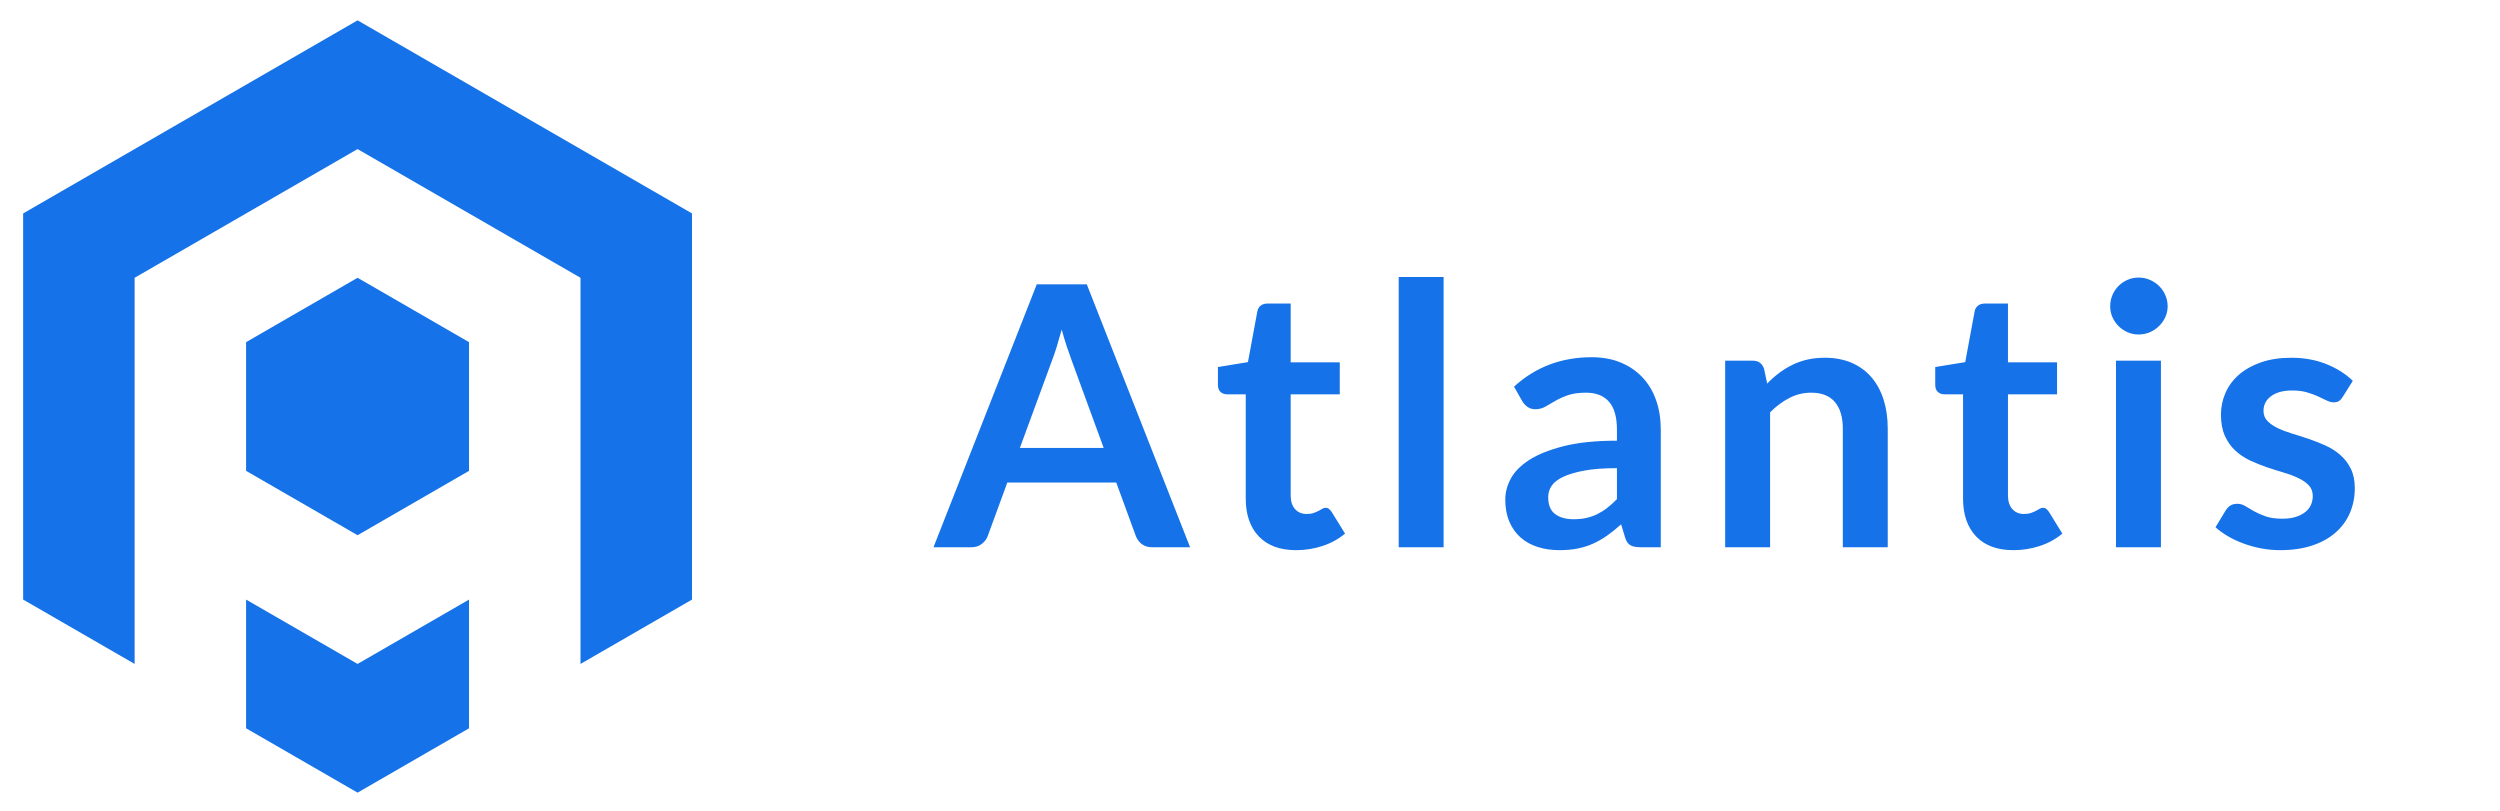
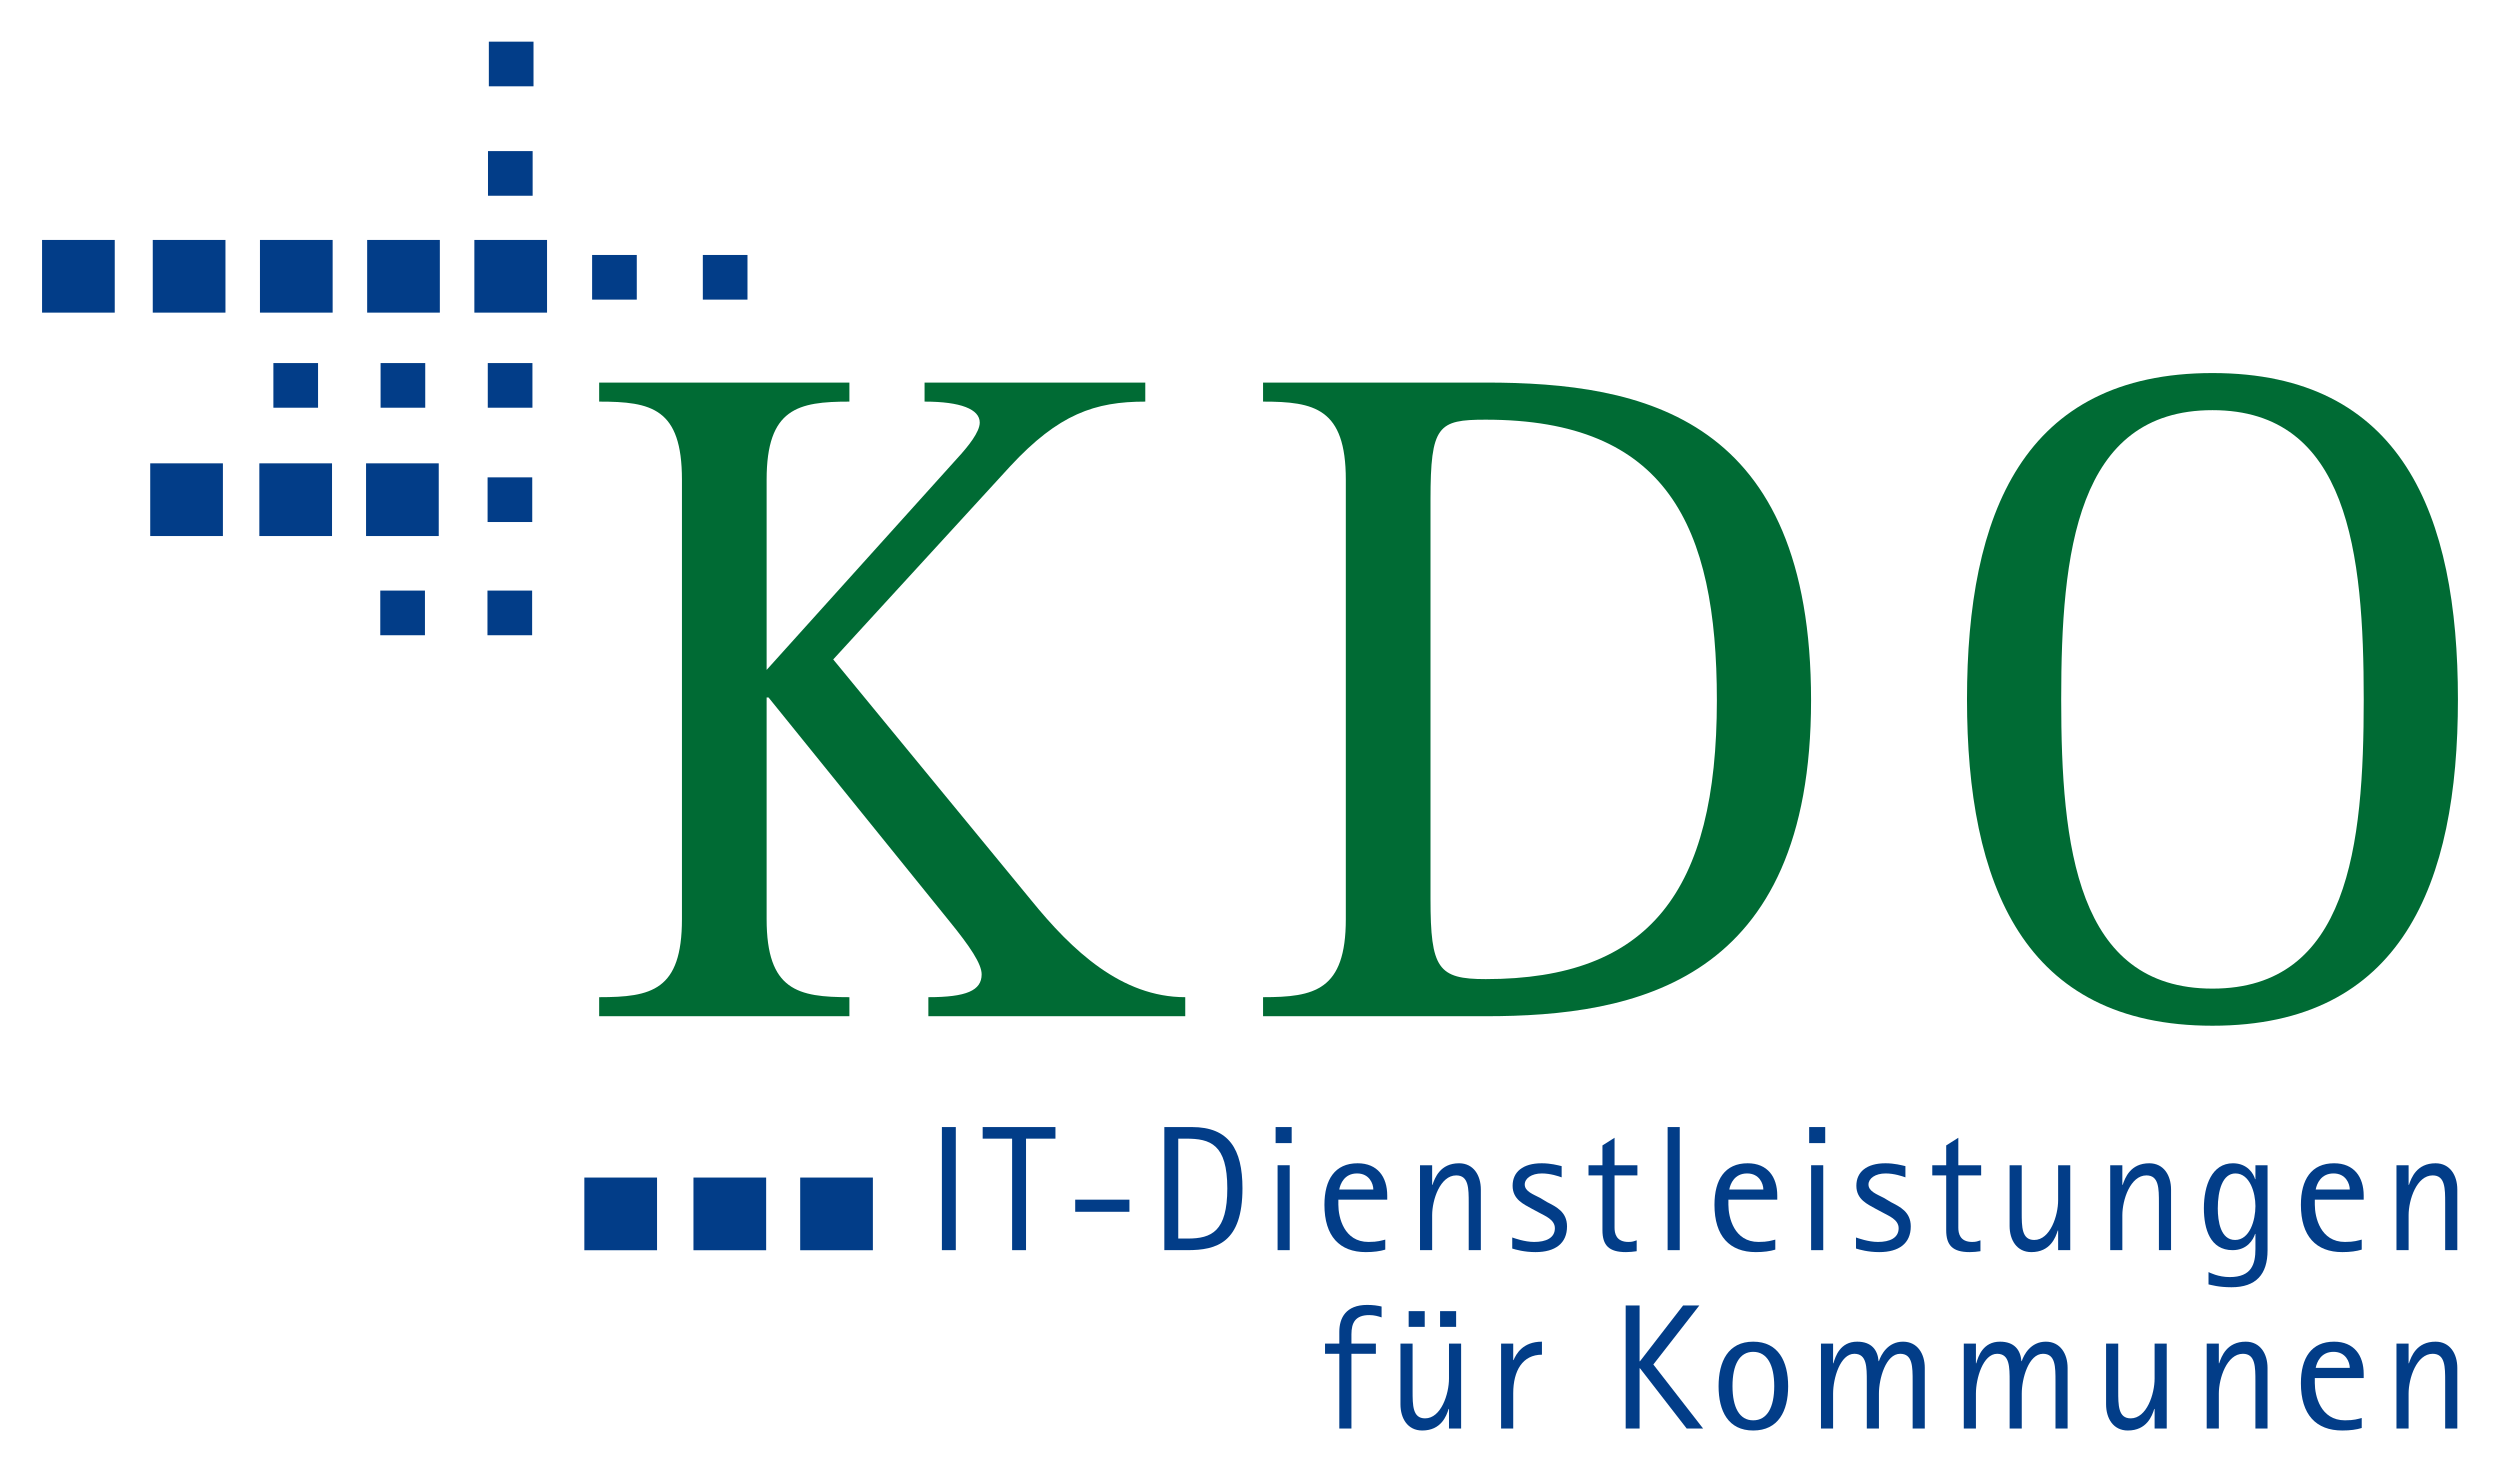
- <svg xmlns="http://www.w3.org/2000/svg" style="isolation:isolate" viewBox="0 0 108 35" width="108" height="35">
-   <defs>
-     <clipPath id="_clipPath_ExHkZ7m05wbfhYE9fUdYTnbeAY4xahIR">
-       <rect width="108" height="35" />
-     </clipPath>
-   </defs>
-   <g clip-path="url(#_clipPath_ExHkZ7m05wbfhYE9fUdYTnbeAY4xahIR)">
-     <path d=" M 46.949 12.282 L 51.412 23.641 L 49.777 23.641 L 49.777 23.641 Q 49.503 23.641 49.326 23.504 L 49.326 23.504 L 49.326 23.504 Q 49.149 23.366 49.07 23.162 L 49.07 23.162 L 48.222 20.845 L 43.516 20.845 L 42.668 23.162 L 42.668 23.162 Q 42.605 23.343 42.42 23.492 L 42.42 23.492 L 42.42 23.492 Q 42.236 23.641 41.969 23.641 L 41.969 23.641 L 40.327 23.641 L 44.789 12.282 L 46.949 12.282 L 46.949 12.282 Z  M 45.441 15.589 L 44.058 19.352 L 47.68 19.352 L 46.297 15.573 L 46.297 15.573 Q 46.203 15.322 46.089 14.98 L 46.089 14.98 L 46.089 14.98 Q 45.975 14.638 45.865 14.238 L 45.865 14.238 L 45.865 14.238 Q 45.755 14.638 45.649 14.984 L 45.649 14.984 L 45.649 14.984 Q 45.543 15.33 45.441 15.589 L 45.441 15.589 L 45.441 15.589 Z  M 55.992 23.767 L 55.992 23.767 L 55.992 23.767 Q 54.948 23.767 54.382 23.174 L 54.382 23.174 L 54.382 23.174 Q 53.816 22.581 53.816 21.536 L 53.816 21.536 L 53.816 17.034 L 52.999 17.034 L 52.999 17.034 Q 52.842 17.034 52.728 16.932 L 52.728 16.932 L 52.728 16.932 Q 52.614 16.83 52.614 16.626 L 52.614 16.626 L 52.614 15.856 L 53.911 15.644 L 54.319 13.444 L 54.319 13.444 Q 54.351 13.287 54.464 13.201 L 54.464 13.201 L 54.464 13.201 Q 54.578 13.114 54.751 13.114 L 54.751 13.114 L 55.757 13.114 L 55.757 15.652 L 57.878 15.652 L 57.878 17.034 L 55.757 17.034 L 55.757 21.402 L 55.757 21.402 Q 55.757 21.779 55.945 21.992 L 55.945 21.992 L 55.945 21.992 Q 56.134 22.204 56.448 22.204 L 56.448 22.204 L 56.448 22.204 Q 56.629 22.204 56.75 22.16 L 56.75 22.16 L 56.75 22.16 Q 56.872 22.117 56.963 22.07 L 56.963 22.07 L 56.963 22.07 Q 57.053 22.023 57.124 21.98 L 57.124 21.98 L 57.124 21.98 Q 57.194 21.937 57.265 21.937 L 57.265 21.937 L 57.265 21.937 Q 57.351 21.937 57.406 21.98 L 57.406 21.98 L 57.406 21.98 Q 57.461 22.023 57.524 22.109 L 57.524 22.109 L 58.106 23.052 L 58.106 23.052 Q 57.681 23.406 57.132 23.586 L 57.132 23.586 L 57.132 23.586 Q 56.582 23.767 55.992 23.767 Z  M 60.424 11.967 L 62.364 11.967 L 62.364 23.641 L 60.424 23.641 L 60.424 11.967 L 60.424 11.967 Z  M 71.745 18.551 L 71.745 23.641 L 70.873 23.641 L 70.873 23.641 Q 70.598 23.641 70.441 23.559 L 70.441 23.559 L 70.441 23.559 Q 70.284 23.476 70.206 23.225 L 70.206 23.225 L 70.033 22.651 L 70.033 22.651 Q 69.726 22.926 69.432 23.135 L 69.432 23.135 L 69.432 23.135 Q 69.137 23.343 68.823 23.484 L 68.823 23.484 L 68.823 23.484 Q 68.509 23.626 68.155 23.696 L 68.155 23.696 L 68.155 23.696 Q 67.802 23.767 67.37 23.767 L 67.37 23.767 L 67.37 23.767 Q 66.859 23.767 66.427 23.629 L 66.427 23.629 L 66.427 23.629 Q 65.995 23.491 65.684 23.215 L 65.684 23.215 L 65.684 23.215 Q 65.374 22.939 65.201 22.529 L 65.201 22.529 L 65.201 22.529 Q 65.028 22.12 65.028 21.576 L 65.028 21.576 L 65.028 21.576 Q 65.028 21.119 65.268 20.673 L 65.268 20.673 L 65.268 20.673 Q 65.508 20.228 66.065 19.869 L 66.065 19.869 L 66.065 19.869 Q 66.623 19.511 67.55 19.274 L 67.55 19.274 L 67.55 19.274 Q 68.477 19.038 69.852 19.038 L 69.852 19.038 L 69.852 18.563 L 69.852 18.563 Q 69.852 17.747 69.51 17.356 L 69.51 17.356 L 69.51 17.356 Q 69.169 16.964 68.517 16.964 L 68.517 16.964 L 68.517 16.964 Q 68.045 16.964 67.731 17.074 L 67.731 17.074 L 67.731 17.074 Q 67.417 17.184 67.185 17.321 L 67.185 17.321 L 67.185 17.321 Q 66.953 17.459 66.757 17.569 L 66.757 17.569 L 66.757 17.569 Q 66.56 17.679 66.325 17.679 L 66.325 17.679 L 66.325 17.679 Q 66.128 17.679 65.987 17.577 L 65.987 17.577 L 65.987 17.577 Q 65.845 17.474 65.759 17.325 L 65.759 17.325 L 65.406 16.704 L 65.406 16.704 Q 66.796 15.432 68.76 15.432 L 68.76 15.432 L 68.76 15.432 Q 69.467 15.432 70.021 15.664 L 70.021 15.664 L 70.021 15.664 Q 70.575 15.895 70.96 16.308 L 70.96 16.308 L 70.96 16.308 Q 71.345 16.72 71.545 17.294 L 71.545 17.294 L 71.545 17.294 Q 71.745 17.867 71.745 18.551 L 71.745 18.551 L 71.745 18.551 Z  M 67.974 22.431 L 67.974 22.431 L 67.974 22.431 Q 68.273 22.431 68.524 22.377 L 68.524 22.377 L 68.524 22.377 Q 68.776 22.322 69 22.212 L 69 22.212 L 69 22.212 Q 69.224 22.102 69.432 21.941 L 69.432 21.941 L 69.432 21.941 Q 69.64 21.781 69.852 21.561 L 69.852 21.561 L 69.852 20.224 L 69.852 20.224 Q 69.004 20.224 68.434 20.331 L 68.434 20.331 L 68.434 20.331 Q 67.864 20.438 67.519 20.604 L 67.519 20.604 L 67.519 20.604 Q 67.173 20.77 67.028 20.991 L 67.028 20.991 L 67.028 20.991 Q 66.882 21.213 66.882 21.474 L 66.882 21.474 L 66.882 21.474 Q 66.882 21.988 67.185 22.21 L 67.185 22.21 L 67.185 22.21 Q 67.487 22.431 67.974 22.431 Z  M 76.468 23.641 L 74.527 23.641 L 74.527 15.581 L 75.713 15.581 L 75.713 15.581 Q 76.09 15.581 76.208 15.935 L 76.208 15.935 L 76.342 16.571 L 76.342 16.571 Q 76.585 16.32 76.856 16.115 L 76.856 16.115 L 76.856 16.115 Q 77.127 15.911 77.43 15.762 L 77.43 15.762 L 77.43 15.762 Q 77.732 15.613 78.078 15.534 L 78.078 15.534 L 78.078 15.534 Q 78.424 15.455 78.832 15.455 L 78.832 15.455 L 78.832 15.455 Q 79.492 15.455 80.003 15.679 L 80.003 15.679 L 80.003 15.679 Q 80.513 15.903 80.855 16.308 L 80.855 16.308 L 80.855 16.308 Q 81.197 16.712 81.374 17.274 L 81.374 17.274 L 81.374 17.274 Q 81.55 17.836 81.55 18.511 L 81.55 18.511 L 81.55 23.641 L 79.61 23.641 L 79.61 18.511 L 79.61 18.511 Q 79.61 17.773 79.268 17.368 L 79.268 17.368 L 79.268 17.368 Q 78.926 16.964 78.243 16.964 L 78.243 16.964 L 78.243 16.964 Q 77.74 16.964 77.3 17.192 L 77.3 17.192 L 77.3 17.192 Q 76.86 17.419 76.468 17.812 L 76.468 17.812 L 76.468 23.641 L 76.468 23.641 Z  M 86.98 23.767 L 86.98 23.767 L 86.98 23.767 Q 85.935 23.767 85.369 23.174 L 85.369 23.174 L 85.369 23.174 Q 84.804 22.581 84.804 21.536 L 84.804 21.536 L 84.804 17.034 L 83.987 17.034 L 83.987 17.034 Q 83.829 17.034 83.716 16.932 L 83.716 16.932 L 83.716 16.932 Q 83.602 16.83 83.602 16.626 L 83.602 16.626 L 83.602 15.856 L 84.898 15.644 L 85.306 13.444 L 85.306 13.444 Q 85.338 13.287 85.452 13.201 L 85.452 13.201 L 85.452 13.201 Q 85.566 13.114 85.738 13.114 L 85.738 13.114 L 86.744 13.114 L 86.744 15.652 L 88.865 15.652 L 88.865 17.034 L 86.744 17.034 L 86.744 21.402 L 86.744 21.402 Q 86.744 21.779 86.933 21.992 L 86.933 21.992 L 86.933 21.992 Q 87.121 22.204 87.435 22.204 L 87.435 22.204 L 87.435 22.204 Q 87.616 22.204 87.738 22.16 L 87.738 22.16 L 87.738 22.16 Q 87.86 22.117 87.95 22.07 L 87.95 22.07 L 87.95 22.07 Q 88.04 22.023 88.111 21.98 L 88.111 21.98 L 88.111 21.98 Q 88.182 21.937 88.252 21.937 L 88.252 21.937 L 88.252 21.937 Q 88.339 21.937 88.394 21.98 L 88.394 21.98 L 88.394 21.98 Q 88.449 22.023 88.512 22.109 L 88.512 22.109 L 89.093 23.052 L 89.093 23.052 Q 88.669 23.406 88.119 23.586 L 88.119 23.586 L 88.119 23.586 Q 87.569 23.767 86.98 23.767 Z  M 91.411 15.581 L 93.352 15.581 L 93.352 23.641 L 91.411 23.641 L 91.411 15.581 L 91.411 15.581 Z  M 93.642 13.232 L 93.642 13.232 L 93.642 13.232 Q 93.642 13.484 93.54 13.704 L 93.54 13.704 L 93.54 13.704 Q 93.438 13.923 93.269 14.088 L 93.269 14.088 L 93.269 14.088 Q 93.1 14.253 92.873 14.352 L 92.873 14.352 L 92.873 14.352 Q 92.645 14.45 92.385 14.45 L 92.385 14.45 L 92.385 14.45 Q 92.134 14.45 91.91 14.352 L 91.91 14.352 L 91.91 14.352 Q 91.686 14.253 91.521 14.088 L 91.521 14.088 L 91.521 14.088 Q 91.356 13.923 91.258 13.704 L 91.258 13.704 L 91.258 13.704 Q 91.16 13.484 91.16 13.232 L 91.16 13.232 L 91.16 13.232 Q 91.16 12.973 91.258 12.745 L 91.258 12.745 L 91.258 12.745 Q 91.356 12.517 91.521 12.352 L 91.521 12.352 L 91.521 12.352 Q 91.686 12.187 91.91 12.089 L 91.91 12.089 L 91.91 12.089 Q 92.134 11.991 92.385 11.991 L 92.385 11.991 L 92.385 11.991 Q 92.645 11.991 92.873 12.089 L 92.873 12.089 L 92.873 12.089 Q 93.1 12.187 93.269 12.352 L 93.269 12.352 L 93.269 12.352 Q 93.438 12.517 93.54 12.745 L 93.54 12.745 L 93.54 12.745 Q 93.642 12.973 93.642 13.232 Z  M 101.641 16.453 L 101.201 17.152 L 101.201 17.152 Q 101.122 17.278 101.036 17.329 L 101.036 17.329 L 101.036 17.329 Q 100.949 17.38 100.816 17.38 L 100.816 17.38 L 100.816 17.38 Q 100.674 17.38 100.513 17.302 L 100.513 17.302 L 100.513 17.302 Q 100.352 17.223 100.14 17.125 L 100.14 17.125 L 100.14 17.125 Q 99.928 17.027 99.657 16.948 L 99.657 16.948 L 99.657 16.948 Q 99.386 16.869 99.017 16.869 L 99.017 16.869 L 99.017 16.869 Q 98.443 16.869 98.113 17.113 L 98.113 17.113 L 98.113 17.113 Q 97.783 17.357 97.783 17.749 L 97.783 17.749 L 97.783 17.749 Q 97.783 18.009 97.952 18.185 L 97.952 18.185 L 97.952 18.185 Q 98.121 18.362 98.4 18.496 L 98.4 18.496 L 98.4 18.496 Q 98.679 18.629 99.032 18.735 L 99.032 18.735 L 99.032 18.735 Q 99.386 18.841 99.755 18.967 L 99.755 18.967 L 99.755 18.967 Q 100.124 19.093 100.478 19.254 L 100.478 19.254 L 100.478 19.254 Q 100.831 19.415 101.11 19.662 L 101.11 19.662 L 101.11 19.662 Q 101.389 19.91 101.558 20.255 L 101.558 20.255 L 101.558 20.255 Q 101.727 20.601 101.727 21.088 L 101.727 21.088 L 101.727 21.088 Q 101.727 21.669 101.515 22.16 L 101.515 22.16 L 101.515 22.16 Q 101.303 22.651 100.894 23.009 L 100.894 23.009 L 100.894 23.009 Q 100.486 23.366 99.885 23.567 L 99.885 23.567 L 99.885 23.567 Q 99.284 23.767 98.506 23.767 L 98.506 23.767 L 98.506 23.767 Q 98.09 23.767 97.693 23.692 L 97.693 23.692 L 97.693 23.692 Q 97.296 23.618 96.931 23.484 L 96.931 23.484 L 96.931 23.484 Q 96.566 23.351 96.255 23.17 L 96.255 23.17 L 96.255 23.17 Q 95.945 22.989 95.709 22.777 L 95.709 22.777 L 96.157 22.039 L 96.157 22.039 Q 96.244 21.905 96.361 21.834 L 96.361 21.834 L 96.361 21.834 Q 96.479 21.764 96.66 21.764 L 96.66 21.764 L 96.66 21.764 Q 96.841 21.764 97.002 21.866 L 97.002 21.866 L 97.002 21.866 Q 97.163 21.968 97.375 22.086 L 97.375 22.086 L 97.375 22.086 Q 97.587 22.204 97.874 22.306 L 97.874 22.306 L 97.874 22.306 Q 98.16 22.408 98.6 22.408 L 98.6 22.408 L 98.6 22.408 Q 98.946 22.408 99.193 22.325 L 99.193 22.325 L 99.193 22.325 Q 99.441 22.243 99.602 22.109 L 99.602 22.109 L 99.602 22.109 Q 99.763 21.976 99.838 21.799 L 99.838 21.799 L 99.838 21.799 Q 99.912 21.622 99.912 21.434 L 99.912 21.434 L 99.912 21.434 Q 99.912 21.151 99.743 20.97 L 99.743 20.97 L 99.743 20.97 Q 99.574 20.79 99.296 20.656 L 99.296 20.656 L 99.296 20.656 Q 99.017 20.522 98.659 20.416 L 98.659 20.416 L 98.659 20.416 Q 98.302 20.31 97.929 20.185 L 97.929 20.185 L 97.929 20.185 Q 97.556 20.059 97.198 19.89 L 97.198 19.89 L 97.198 19.89 Q 96.841 19.721 96.562 19.462 L 96.562 19.462 L 96.562 19.462 Q 96.283 19.203 96.114 18.826 L 96.114 18.826 L 96.114 18.826 Q 95.945 18.449 95.945 17.914 L 95.945 17.914 L 95.945 17.914 Q 95.945 17.419 96.141 16.972 L 96.141 16.972 L 96.141 16.972 Q 96.338 16.524 96.719 16.19 L 96.719 16.19 L 96.719 16.19 Q 97.1 15.856 97.669 15.656 L 97.669 15.656 L 97.669 15.656 Q 98.239 15.455 98.985 15.455 L 98.985 15.455 L 98.985 15.455 Q 99.818 15.455 100.501 15.73 L 100.501 15.73 L 100.501 15.73 Q 101.185 16.005 101.641 16.453 L 101.641 16.453 L 101.641 16.453 Z " fill-rule="evenodd" fill="rgb(21,114,232)" />
-     <g>
-       <path d=" M 29.894 9.22 L 15.447 0.879 L 1 9.22 L 1 25.902 L 5.816 28.682 L 5.816 12 L 15.447 6.44 L 25.078 12 L 25.078 28.682 L 29.894 25.902 L 29.894 9.22 Z " fill="rgb(21,114,232)" />
-       <path d=" M 20.262 14.781 L 15.447 12 L 10.631 14.781 L 10.631 20.341 L 15.447 23.121 L 20.262 20.341 L 20.262 14.781 Z " fill="rgb(21,114,232)" />
-       <path d=" M 20.262 25.902 L 15.447 28.682 L 10.631 25.902 L 10.631 31.462 L 15.447 34.242 L 20.262 31.462 L 20.262 25.902 Z " fill="rgb(21,114,232)" />
-     </g>
-   </g>
+ <svg xmlns="http://www.w3.org/2000/svg" version="1.0" width="1024" height="603" viewBox="-3.02 -3.02 181.17 106.719" id="svg4762">
+   <defs id="defs4764" />
+   <path d="M 40.385,70.647 L 58.525,70.647 C 58.525,70.647 58.525,69.267 58.525,69.267 C 54.8,69.267 52.525,68.785 52.525,63.612 C 52.525,63.612 52.525,47.541 52.525,47.541 L 52.663,47.541 C 52.663,47.541 65.767,63.749 65.767,63.749 C 67.283,65.612 68.112,66.854 68.112,67.612 C 68.112,68.785 67.008,69.267 64.249,69.267 C 64.249,69.267 64.249,70.647 64.249,70.647 L 82.871,70.647 C 82.871,70.647 82.871,69.267 82.871,69.267 C 78.251,69.267 74.664,65.888 71.698,62.233 C 71.698,62.233 57.352,44.783 57.352,44.783 C 57.352,44.783 70.181,30.782 70.181,30.782 C 73.698,26.989 76.32,26.093 79.974,26.093 C 79.974,26.093 79.974,24.713 79.974,24.713 L 63.974,24.713 C 63.974,24.713 63.974,26.093 63.974,26.093 C 66.594,26.093 67.974,26.644 67.974,27.61 C 67.974,28.299 67.146,29.334 66.319,30.231 C 66.319,30.231 52.525,45.542 52.525,45.542 C 52.525,45.542 52.525,31.748 52.525,31.748 C 52.525,26.575 54.8,26.093 58.525,26.093 C 58.525,26.093 58.525,24.713 58.525,24.713 L 40.385,24.713 C 40.385,24.713 40.385,26.093 40.385,26.093 C 44.179,26.093 46.386,26.575 46.386,31.748 C 46.386,31.748 46.386,63.612 46.386,63.612 C 46.386,68.785 44.179,69.267 40.385,69.267 C 40.385,69.267 40.385,70.647 40.385,70.647 z" id="path3126" style="fill:#006b34;fill-opacity:1;fill-rule:nonzero;stroke:none" />
+   <path d="M 100.65,33.196 C 100.65,27.816 101.201,27.403 104.65,27.403 C 117.755,27.403 121.409,35.058 121.409,47.749 C 121.409,61.612 116.513,67.957 104.65,67.957 C 101.201,67.957 100.65,67.198 100.65,62.163 C 100.65,62.163 100.65,33.196 100.65,33.196 z M 88.511,70.647 C 88.511,70.647 104.65,70.647 104.65,70.647 C 115.478,70.647 128.237,68.233 128.237,47.749 C 128.237,27.196 116.099,24.713 104.65,24.713 C 104.65,24.713 88.511,24.713 88.511,24.713 C 88.511,24.713 88.511,26.093 88.511,26.093 C 92.236,26.093 94.511,26.575 94.511,31.748 C 94.511,31.748 94.511,63.612 94.511,63.612 C 94.511,68.785 92.236,69.267 88.511,69.267 C 88.511,69.267 88.511,70.647 88.511,70.647 z" id="path3128" style="fill:#006b34;fill-opacity:1;fill-rule:nonzero;stroke:none" />
+   <path d="M 157.335,71.336 C 171.06,71.336 175.129,61.059 175.129,47.68 C 175.129,34.231 171.06,24.023 157.335,24.023 C 143.609,24.023 139.541,34.231 139.541,47.68 C 139.541,61.059 143.609,71.336 157.335,71.336 z M 146.369,47.68 C 146.369,37.059 147.472,26.713 157.335,26.713 C 167.197,26.713 168.301,37.059 168.301,47.68 C 168.301,58.301 167.197,68.646 157.335,68.646 C 147.472,68.646 146.369,58.301 146.369,47.68 z" id="path3130" style="fill:#006b34;fill-opacity:1;fill-rule:nonzero;stroke:none" />
+   <path d="M 94.039,100.536 L 94.918,100.536 L 94.918,95.118 L 96.69,95.118 L 96.69,94.381 L 94.918,94.381 C 94.918,94.381 94.918,93.708 94.918,93.708 C 94.918,92.881 95.19,92.312 96.212,92.312 C 96.586,92.312 96.871,92.402 97.104,92.48 C 97.104,92.48 97.104,91.691 97.104,91.691 C 96.819,91.626 96.496,91.575 96.056,91.575 C 94.517,91.575 94.039,92.519 94.039,93.527 C 94.039,93.527 94.039,94.381 94.039,94.381 L 93.004,94.381 L 93.004,95.118 L 94.039,95.118 L 94.039,100.536 z" id="path3132" style="fill:#023d88;fill-opacity:1;fill-rule:nonzero;stroke:none" />
+   <path d="M 99.067,93.165 L 100.231,93.165 L 100.231,92.027 L 99.067,92.027 L 99.067,93.165 z M 101.343,93.165 L 102.507,93.165 L 102.507,92.027 L 101.343,92.027 L 101.343,93.165 z M 101.99,100.536 L 102.869,100.536 L 102.869,94.381 L 101.99,94.381 C 101.99,94.381 101.99,96.916 101.99,96.916 C 101.99,98.028 101.421,99.799 100.257,99.799 C 99.352,99.799 99.352,98.855 99.352,97.795 C 99.352,97.795 99.352,94.381 99.352,94.381 L 98.472,94.381 C 98.472,94.381 98.472,98.778 98.472,98.778 C 98.472,99.799 98.99,100.679 100.05,100.679 C 101.421,100.679 101.809,99.618 101.964,99.114 C 101.964,99.114 101.99,99.114 101.99,99.114 L 101.99,100.536 z" id="path3134" style="fill:#023d88;fill-opacity:1;fill-rule:nonzero;stroke:none" />
+   <path d="M 105.767,100.536 L 106.646,100.536 C 106.646,100.536 106.646,97.989 106.646,97.989 C 106.646,96.334 107.331,95.183 108.728,95.183 C 108.728,95.183 108.728,94.239 108.728,94.239 C 107.318,94.239 106.852,95.157 106.672,95.571 C 106.672,95.571 106.646,95.571 106.646,95.571 L 106.646,94.381 L 105.767,94.381 L 105.767,100.536 z" id="path3136" style="fill:#023d88;fill-opacity:1;fill-rule:nonzero;stroke:none" />
+   <path d="M 114.799,100.536 L 115.807,100.536 L 115.807,96.165 L 115.833,96.165 L 119.221,100.536 L 120.411,100.536 L 116.803,95.894 L 120.139,91.613 L 118.962,91.613 L 115.833,95.661 L 115.807,95.661 L 115.807,91.613 L 114.799,91.613 L 114.799,100.536 z" id="path3138" style="fill:#023d88;fill-opacity:1;fill-rule:nonzero;stroke:none" />
+   <path d="M 124.042,100.679 C 125.865,100.679 126.576,99.269 126.576,97.472 C 126.576,95.674 125.865,94.239 124.042,94.239 C 122.231,94.239 121.533,95.674 121.533,97.472 C 121.533,99.269 122.231,100.679 124.042,100.679 z M 122.542,97.459 C 122.542,95.92 123.046,94.976 124.042,94.976 C 125.051,94.976 125.568,95.92 125.568,97.459 C 125.568,99.011 125.051,99.941 124.042,99.941 C 123.046,99.941 122.542,99.011 122.542,97.459 z" id="path3140" style="fill:#023d88;fill-opacity:1;fill-rule:nonzero;stroke:none" />
+   <path d="M 128.955,100.536 L 129.834,100.536 C 129.834,100.536 129.834,98.002 129.834,98.002 C 129.834,96.89 130.351,95.118 131.373,95.118 C 132.278,95.118 132.278,96.062 132.278,97.122 C 132.278,97.122 132.278,100.536 132.278,100.536 L 133.157,100.536 C 133.157,100.536 133.157,98.002 133.157,98.002 C 133.157,96.903 133.661,95.118 134.696,95.118 C 135.601,95.118 135.601,96.049 135.601,97.122 C 135.601,97.122 135.601,100.536 135.601,100.536 L 136.481,100.536 C 136.481,100.536 136.481,96.14 136.481,96.14 C 136.481,95.118 135.951,94.239 134.903,94.239 C 133.804,94.239 133.312,95.183 133.157,95.648 C 133.157,95.648 133.131,95.648 133.131,95.648 C 133.066,94.834 132.614,94.239 131.579,94.239 C 130.351,94.239 130.001,95.299 129.86,95.803 C 129.86,95.803 129.834,95.803 129.834,95.803 L 129.834,94.381 L 128.955,94.381 L 128.955,100.536 z" id="path3142" style="fill:#023d88;fill-opacity:1;fill-rule:nonzero;stroke:none" />
+   <path d="M 139.309,100.536 L 140.188,100.536 C 140.188,100.536 140.188,98.002 140.188,98.002 C 140.188,96.89 140.705,95.118 141.726,95.118 C 142.632,95.118 142.632,96.062 142.632,97.122 C 142.632,97.122 142.632,100.536 142.632,100.536 L 143.511,100.536 C 143.511,100.536 143.511,98.002 143.511,98.002 C 143.511,96.903 144.015,95.118 145.05,95.118 C 145.956,95.118 145.956,96.049 145.956,97.122 C 145.956,97.122 145.956,100.536 145.956,100.536 L 146.834,100.536 C 146.834,100.536 146.834,96.14 146.834,96.14 C 146.834,95.118 146.304,94.239 145.257,94.239 C 144.157,94.239 143.666,95.183 143.511,95.648 C 143.511,95.648 143.485,95.648 143.485,95.648 C 143.42,94.834 142.968,94.239 141.933,94.239 C 140.705,94.239 140.356,95.299 140.214,95.803 C 140.214,95.803 140.188,95.803 140.188,95.803 L 140.188,94.381 L 139.309,94.381 L 139.309,100.536 z" id="path3144" style="fill:#023d88;fill-opacity:1;fill-rule:nonzero;stroke:none" />
+   <path d="M 153.141,100.536 L 154.02,100.536 L 154.02,94.381 L 153.141,94.381 C 153.141,94.381 153.141,96.916 153.141,96.916 C 153.141,98.028 152.572,99.799 151.408,99.799 C 150.503,99.799 150.503,98.855 150.503,97.795 C 150.503,97.795 150.503,94.381 150.503,94.381 L 149.623,94.381 C 149.623,94.381 149.623,98.778 149.623,98.778 C 149.623,99.799 150.141,100.679 151.201,100.679 C 152.572,100.679 152.96,99.618 153.115,99.114 C 153.115,99.114 153.141,99.114 153.141,99.114 L 153.141,100.536 z" id="path3146" style="fill:#023d88;fill-opacity:1;fill-rule:nonzero;stroke:none" />
+   <path d="M 156.917,100.536 L 157.797,100.536 C 157.797,100.536 157.797,98.002 157.797,98.002 C 157.797,96.89 158.379,95.118 159.543,95.118 C 160.448,95.118 160.448,96.062 160.448,97.122 C 160.448,97.122 160.448,100.536 160.448,100.536 L 161.327,100.536 C 161.327,100.536 161.327,96.14 161.327,96.14 C 161.327,95.118 160.797,94.239 159.749,94.239 C 158.379,94.239 157.99,95.299 157.823,95.803 C 157.823,95.803 157.797,95.803 157.797,95.803 L 157.797,94.381 L 156.917,94.381 L 156.917,100.536 z" id="path3148" style="fill:#023d88;fill-opacity:1;fill-rule:nonzero;stroke:none" />
+   <path d="M 168.155,99.773 C 167.871,99.838 167.626,99.941 166.94,99.941 C 165.168,99.941 164.754,98.17 164.754,97.239 C 164.754,97.239 164.754,96.877 164.754,96.877 L 168.298,96.877 C 168.298,96.877 168.298,96.579 168.298,96.579 C 168.298,95.234 167.599,94.239 166.151,94.239 C 164.509,94.239 163.746,95.415 163.746,97.252 C 163.746,99.528 164.845,100.679 166.746,100.679 C 167.315,100.679 167.78,100.614 168.155,100.498 C 168.155,100.498 168.155,99.773 168.155,99.773 z M 164.819,96.14 C 164.897,95.726 165.194,94.976 166.113,94.976 C 167.005,94.976 167.289,95.726 167.289,96.14 C 167.289,96.14 164.819,96.14 164.819,96.14 z" id="path3150" style="fill:#023d88;fill-opacity:1;fill-rule:nonzero;stroke:none" />
+   <path d="M 170.674,100.536 L 171.553,100.536 C 171.553,100.536 171.553,98.002 171.553,98.002 C 171.553,96.89 172.135,95.118 173.299,95.118 C 174.204,95.118 174.204,96.062 174.204,97.122 C 174.204,97.122 174.204,100.536 174.204,100.536 L 175.084,100.536 C 175.084,100.536 175.084,96.14 175.084,96.14 C 175.084,95.118 174.554,94.239 173.506,94.239 C 172.135,94.239 171.748,95.299 171.579,95.803 C 171.579,95.803 171.553,95.803 171.553,95.803 L 171.553,94.381 L 170.674,94.381 L 170.674,100.536 z" id="path3152" style="fill:#023d88;fill-opacity:1;fill-rule:nonzero;stroke:none" />
+   <path d="M 65.23,87.605 L 66.239,87.605 L 66.239,78.682 L 65.23,78.682 L 65.23,87.605 z" id="path3154" style="fill:#023d88;fill-opacity:1;fill-rule:nonzero;stroke:none" />
+   <path d="M 70.32,87.605 L 71.329,87.605 L 71.329,79.522 L 73.462,79.522 L 73.462,78.682 L 68.186,78.682 L 68.186,79.522 L 70.32,79.522 L 70.32,87.605 z" id="path3156" style="fill:#023d88;fill-opacity:1;fill-rule:nonzero;stroke:none" />
+   <path d="M 74.894,84.824 L 78.825,84.824 L 78.825,83.945 L 74.894,83.945 L 74.894,84.824 z" id="path3158" style="fill:#023d88;fill-opacity:1;fill-rule:nonzero;stroke:none" />
+   <path d="M 81.355,87.605 C 81.355,87.605 83.036,87.605 83.036,87.605 C 85.144,87.605 87.019,87.074 87.019,83.117 C 87.019,80.285 86.036,78.682 83.359,78.682 C 83.359,78.682 81.355,78.682 81.355,78.682 L 81.355,87.605 z M 82.364,79.522 C 82.364,79.522 82.933,79.522 82.933,79.522 C 84.678,79.522 85.92,79.91 85.92,83.13 C 85.92,86.247 84.782,86.764 83.049,86.764 C 83.049,86.764 82.364,86.764 82.364,86.764 L 82.364,79.522 z" id="path3160" style="fill:#023d88;fill-opacity:1;fill-rule:nonzero;stroke:none" />
+   <path d="M 89.565,87.605 L 90.444,87.605 L 90.444,81.449 L 89.565,81.449 L 89.565,87.605 z M 89.422,79.845 L 90.586,79.845 L 90.586,78.682 L 89.422,78.682 L 89.422,79.845 z" id="path3162" style="fill:#023d88;fill-opacity:1;fill-rule:nonzero;stroke:none" />
+   <path d="M 97.371,86.841 C 97.086,86.906 96.84,87.01 96.155,87.01 C 94.383,87.01 93.97,85.238 93.97,84.307 C 93.97,84.307 93.97,83.945 93.97,83.945 L 97.513,83.945 C 97.513,83.945 97.513,83.647 97.513,83.647 C 97.513,82.302 96.814,81.307 95.367,81.307 C 93.724,81.307 92.961,82.484 92.961,84.32 C 92.961,86.596 94.06,87.747 95.961,87.747 C 96.53,87.747 96.996,87.682 97.371,87.566 C 97.371,87.566 97.371,86.841 97.371,86.841 z M 94.034,83.208 C 94.112,82.794 94.409,82.044 95.327,82.044 C 96.22,82.044 96.505,82.794 96.505,83.208 C 96.505,83.208 94.034,83.208 94.034,83.208 z" id="path3164" style="fill:#023d88;fill-opacity:1;fill-rule:nonzero;stroke:none" />
+   <path d="M 99.889,87.605 L 100.769,87.605 C 100.769,87.605 100.769,85.07 100.769,85.07 C 100.769,83.958 101.351,82.186 102.514,82.186 C 103.42,82.186 103.42,83.13 103.42,84.19 C 103.42,84.19 103.42,87.605 103.42,87.605 L 104.299,87.605 C 104.299,87.605 104.299,83.208 104.299,83.208 C 104.299,82.186 103.769,81.307 102.721,81.307 C 101.351,81.307 100.963,82.367 100.794,82.872 C 100.794,82.872 100.769,82.872 100.769,82.872 L 100.769,81.449 L 99.889,81.449 L 99.889,87.605 z" id="path3166" style="fill:#023d88;fill-opacity:1;fill-rule:nonzero;stroke:none" />
+   <path d="M 108.593,83.816 C 108.102,83.557 107.481,83.35 107.481,82.846 C 107.481,82.406 107.972,82.044 108.722,82.044 C 109.343,82.044 109.951,82.251 110.157,82.328 C 110.157,82.328 110.157,81.514 110.157,81.514 C 109.873,81.449 109.369,81.307 108.709,81.307 C 107.338,81.307 106.602,81.94 106.602,82.936 C 106.602,83.945 107.429,84.281 107.998,84.604 C 107.998,84.604 108.554,84.902 108.554,84.902 C 108.916,85.109 109.666,85.38 109.666,86.014 C 109.666,86.725 109.02,87.01 108.166,87.01 C 107.468,87.01 106.731,86.738 106.575,86.686 C 106.575,86.686 106.575,87.488 106.575,87.488 C 106.821,87.566 107.455,87.747 108.257,87.747 C 109.692,87.747 110.546,87.113 110.546,85.885 C 110.546,84.824 109.757,84.462 109.11,84.126 C 109.11,84.126 108.593,83.816 108.593,83.816 z" id="path3168" style="fill:#023d88;fill-opacity:1;fill-rule:nonzero;stroke:none" />
+   <path d="M 115.596,86.893 C 115.402,86.958 115.286,87.01 115.001,87.01 C 114.096,87.01 113.992,86.376 113.992,85.975 C 113.992,85.975 113.992,82.186 113.992,82.186 L 115.648,82.186 L 115.648,81.449 L 113.992,81.449 L 113.992,79.457 L 113.114,80.014 L 113.114,81.449 L 112.104,81.449 L 112.104,82.186 L 113.114,82.186 C 113.114,82.186 113.114,86.156 113.114,86.156 C 113.114,87.255 113.579,87.747 114.82,87.747 C 115.079,87.747 115.338,87.721 115.596,87.682 C 115.596,87.682 115.596,86.893 115.596,86.893 z" id="path3170" style="fill:#023d88;fill-opacity:1;fill-rule:nonzero;stroke:none" />
+   <path d="M 117.839,87.605 L 118.718,87.605 L 118.718,78.682 L 117.839,78.682 L 117.839,87.605 z" id="path3172" style="fill:#023d88;fill-opacity:1;fill-rule:nonzero;stroke:none" />
+   <path d="M 125.645,86.841 C 125.36,86.906 125.115,87.01 124.429,87.01 C 122.657,87.01 122.244,85.238 122.244,84.307 C 122.244,84.307 122.244,83.945 122.244,83.945 L 125.787,83.945 C 125.787,83.945 125.787,83.647 125.787,83.647 C 125.787,82.302 125.089,81.307 123.64,81.307 C 121.998,81.307 121.235,82.484 121.235,84.32 C 121.235,86.596 122.334,87.747 124.235,87.747 C 124.804,87.747 125.27,87.682 125.645,87.566 C 125.645,87.566 125.645,86.841 125.645,86.841 z M 122.308,83.208 C 122.386,82.794 122.683,82.044 123.602,82.044 C 124.494,82.044 124.778,82.794 124.778,83.208 C 124.778,83.208 122.308,83.208 122.308,83.208 z" id="path3174" style="fill:#023d88;fill-opacity:1;fill-rule:nonzero;stroke:none" />
+   <path d="M 128.241,87.605 L 129.12,87.605 L 129.12,81.449 L 128.241,81.449 L 128.241,87.605 z M 128.099,79.845 L 129.263,79.845 L 129.263,78.682 L 128.099,78.682 L 128.099,79.845 z" id="path3176" style="fill:#023d88;fill-opacity:1;fill-rule:nonzero;stroke:none" />
+   <path d="M 133.512,83.816 C 133.021,83.557 132.4,83.35 132.4,82.846 C 132.4,82.406 132.892,82.044 133.642,82.044 C 134.262,82.044 134.87,82.251 135.077,82.328 C 135.077,82.328 135.077,81.514 135.077,81.514 C 134.793,81.449 134.288,81.307 133.629,81.307 C 132.258,81.307 131.521,81.94 131.521,82.936 C 131.521,83.945 132.349,84.281 132.917,84.604 C 132.917,84.604 133.474,84.902 133.474,84.902 C 133.836,85.109 134.586,85.38 134.586,86.014 C 134.586,86.725 133.939,87.01 133.086,87.01 C 132.387,87.01 131.65,86.738 131.495,86.686 C 131.495,86.686 131.495,87.488 131.495,87.488 C 131.741,87.566 132.374,87.747 133.176,87.747 C 134.612,87.747 135.465,87.113 135.465,85.885 C 135.465,84.824 134.676,84.462 134.03,84.126 C 134.03,84.126 133.512,83.816 133.512,83.816 z" id="path3178" style="fill:#023d88;fill-opacity:1;fill-rule:nonzero;stroke:none" />
+   <path d="M 140.516,86.893 C 140.322,86.958 140.206,87.01 139.921,87.01 C 139.016,87.01 138.912,86.376 138.912,85.975 C 138.912,85.975 138.912,82.186 138.912,82.186 L 140.567,82.186 L 140.567,81.449 L 138.912,81.449 L 138.912,79.457 L 138.033,80.014 L 138.033,81.449 L 137.024,81.449 L 137.024,82.186 L 138.033,82.186 C 138.033,82.186 138.033,86.156 138.033,86.156 C 138.033,87.255 138.498,87.747 139.74,87.747 C 139.999,87.747 140.257,87.721 140.516,87.682 C 140.516,87.682 140.516,86.893 140.516,86.893 z" id="path3180" style="fill:#023d88;fill-opacity:1;fill-rule:nonzero;stroke:none" />
+   <path d="M 146.147,87.605 L 147.026,87.605 L 147.026,81.449 L 146.147,81.449 C 146.147,81.449 146.147,83.984 146.147,83.984 C 146.147,85.096 145.578,86.867 144.414,86.867 C 143.508,86.867 143.508,85.923 143.508,84.863 C 143.508,84.863 143.508,81.449 143.508,81.449 L 142.629,81.449 C 142.629,81.449 142.629,85.846 142.629,85.846 C 142.629,86.867 143.147,87.747 144.207,87.747 C 145.578,87.747 145.965,86.686 146.12,86.182 C 146.12,86.182 146.147,86.182 146.147,86.182 L 146.147,87.605 z" id="path3182" style="fill:#023d88;fill-opacity:1;fill-rule:nonzero;stroke:none" />
+   <path d="M 149.923,87.605 L 150.802,87.605 C 150.802,87.605 150.802,85.07 150.802,85.07 C 150.802,83.958 151.384,82.186 152.548,82.186 C 153.453,82.186 153.453,83.13 153.453,84.19 C 153.453,84.19 153.453,87.605 153.453,87.605 L 154.333,87.605 C 154.333,87.605 154.333,83.208 154.333,83.208 C 154.333,82.186 153.802,81.307 152.755,81.307 C 151.384,81.307 150.996,82.367 150.828,82.872 C 150.828,82.872 150.802,82.872 150.802,82.872 L 150.802,81.449 L 149.923,81.449 L 149.923,87.605 z" id="path3184" style="fill:#023d88;fill-opacity:1;fill-rule:nonzero;stroke:none" />
+   <path d="M 161.329,81.449 L 160.45,81.449 L 160.45,82.458 C 160.45,82.458 160.424,82.458 160.424,82.458 C 160.321,82.07 159.868,81.307 158.82,81.307 C 157.294,81.307 156.713,82.923 156.713,84.566 C 156.713,86.091 157.178,87.605 158.794,87.605 C 159.855,87.605 160.295,86.841 160.424,86.428 C 160.424,86.428 160.45,86.428 160.45,86.428 C 160.45,86.428 160.45,87.514 160.45,87.514 C 160.45,88.613 160.178,89.557 158.588,89.557 C 157.747,89.557 157.139,89.234 157.049,89.195 C 157.049,89.195 157.049,90.088 157.049,90.088 C 157.256,90.126 157.76,90.294 158.717,90.294 C 160.488,90.294 161.329,89.363 161.329,87.618 C 161.329,87.618 161.329,81.449 161.329,81.449 z M 157.721,84.579 C 157.721,83.259 158.07,82.044 159.001,82.044 C 160.049,82.044 160.45,83.453 160.45,84.41 C 160.45,85.445 160.036,86.867 158.976,86.867 C 157.928,86.867 157.721,85.523 157.721,84.579 z" id="path3186" style="fill:#023d88;fill-opacity:1;fill-rule:nonzero;stroke:none" />
+   <path d="M 168.155,86.841 C 167.871,86.906 167.626,87.01 166.94,87.01 C 165.168,87.01 164.755,85.238 164.755,84.307 C 164.755,84.307 164.755,83.945 164.755,83.945 L 168.298,83.945 C 168.298,83.945 168.298,83.647 168.298,83.647 C 168.298,82.302 167.6,81.307 166.151,81.307 C 164.509,81.307 163.746,82.484 163.746,84.32 C 163.746,86.596 164.845,87.747 166.746,87.747 C 167.315,87.747 167.78,87.682 168.155,87.566 C 168.155,87.566 168.155,86.841 168.155,86.841 z M 164.819,83.208 C 164.897,82.794 165.194,82.044 166.113,82.044 C 167.005,82.044 167.289,82.794 167.289,83.208 C 167.289,83.208 164.819,83.208 164.819,83.208 z" id="path3188" style="fill:#023d88;fill-opacity:1;fill-rule:nonzero;stroke:none" />
+   <path d="M 170.674,87.605 L 171.554,87.605 C 171.554,87.605 171.554,85.07 171.554,85.07 C 171.554,83.958 172.135,82.186 173.299,82.186 C 174.204,82.186 174.204,83.13 174.204,84.19 C 174.204,84.19 174.204,87.605 174.204,87.605 L 175.084,87.605 C 175.084,87.605 175.084,83.208 175.084,83.208 C 175.084,82.186 174.554,81.307 173.506,81.307 C 172.135,81.307 171.748,82.367 171.58,82.872 C 171.58,82.872 171.554,82.872 171.554,82.872 L 171.554,81.449 L 170.674,81.449 L 170.674,87.605 z" id="path3190" style="fill:#023d88;fill-opacity:1;fill-rule:nonzero;stroke:none" />
+   <path d="M 32.326,7.933 L 35.563,7.933 L 35.563,11.17 L 32.326,11.17 L 32.326,7.933 z M 32.388,5.6843419e-14 L 35.626,5.6843419e-14 L 35.626,3.237 L 32.388,3.237 L 32.388,5.6843419e-14 z M 16.769,23.299 L 20.007,23.299 L 20.007,26.536 L 16.769,26.536 L 16.769,23.299 z M 24.54,23.299 L 27.777,23.299 L 27.777,26.536 L 24.54,26.536 L 24.54,23.299 z M 32.311,23.299 L 35.548,23.299 L 35.548,26.536 L 32.311,26.536 L 32.311,23.299 z M 7.841,30.568 L 13.11,30.568 L 13.11,35.838 L 7.841,35.838 L 7.841,30.568 z M 15.751,30.568 L 21.02,30.568 L 21.02,35.838 L 15.751,35.838 L 15.751,30.568 z M 23.487,30.568 L 28.756,30.568 L 28.756,35.838 L 23.487,35.838 L 23.487,30.568 z M 32.297,31.584 L 35.534,31.584 L 35.534,34.822 L 32.297,34.822 L 32.297,31.584 z M 24.518,39.792 L 27.756,39.792 L 27.756,43.029 L 24.518,43.029 L 24.518,39.792 z M 32.288,39.792 L 35.526,39.792 L 35.526,43.029 L 32.288,43.029 L 32.288,39.792 z M 8.025,14.374 L 13.295,14.374 L 13.295,19.643 L 8.025,19.643 L 8.025,14.374 z M 15.796,14.374 L 21.065,14.374 L 21.065,19.643 L 15.796,19.643 L 15.796,14.374 z M 23.567,14.374 L 28.836,14.374 L 28.836,19.643 L 23.567,19.643 L 23.567,14.374 z M 31.338,14.374 L 36.607,14.374 L 36.607,19.643 L 31.338,19.643 L 31.338,14.374 z M 0,14.374 L 5.269,14.374 L 5.269,19.643 L 0,19.643 L 0,14.374 z M 39.874,15.463 L 43.112,15.463 L 43.112,18.7 L 39.874,18.7 L 39.874,15.463 z M 47.9,15.463 L 51.137,15.463 L 51.137,18.7 L 47.9,18.7 L 47.9,15.463 z" id="path3192" style="fill:#023d88;fill-opacity:1;fill-rule:nonzero;stroke:none" />
+   <path d="M 39.311,82.342 L 44.581,82.342 L 44.581,87.611 L 39.311,87.611 L 39.311,82.342 z M 47.221,82.342 L 52.49,82.342 L 52.49,87.611 L 47.221,87.611 L 47.221,82.342 z M 54.958,82.342 L 60.227,82.342 L 60.227,87.611 L 54.958,87.611 L 54.958,82.342 z" id="path3228" style="fill:#023d88;fill-opacity:1;fill-rule:nonzero;stroke:none" />
</svg>
